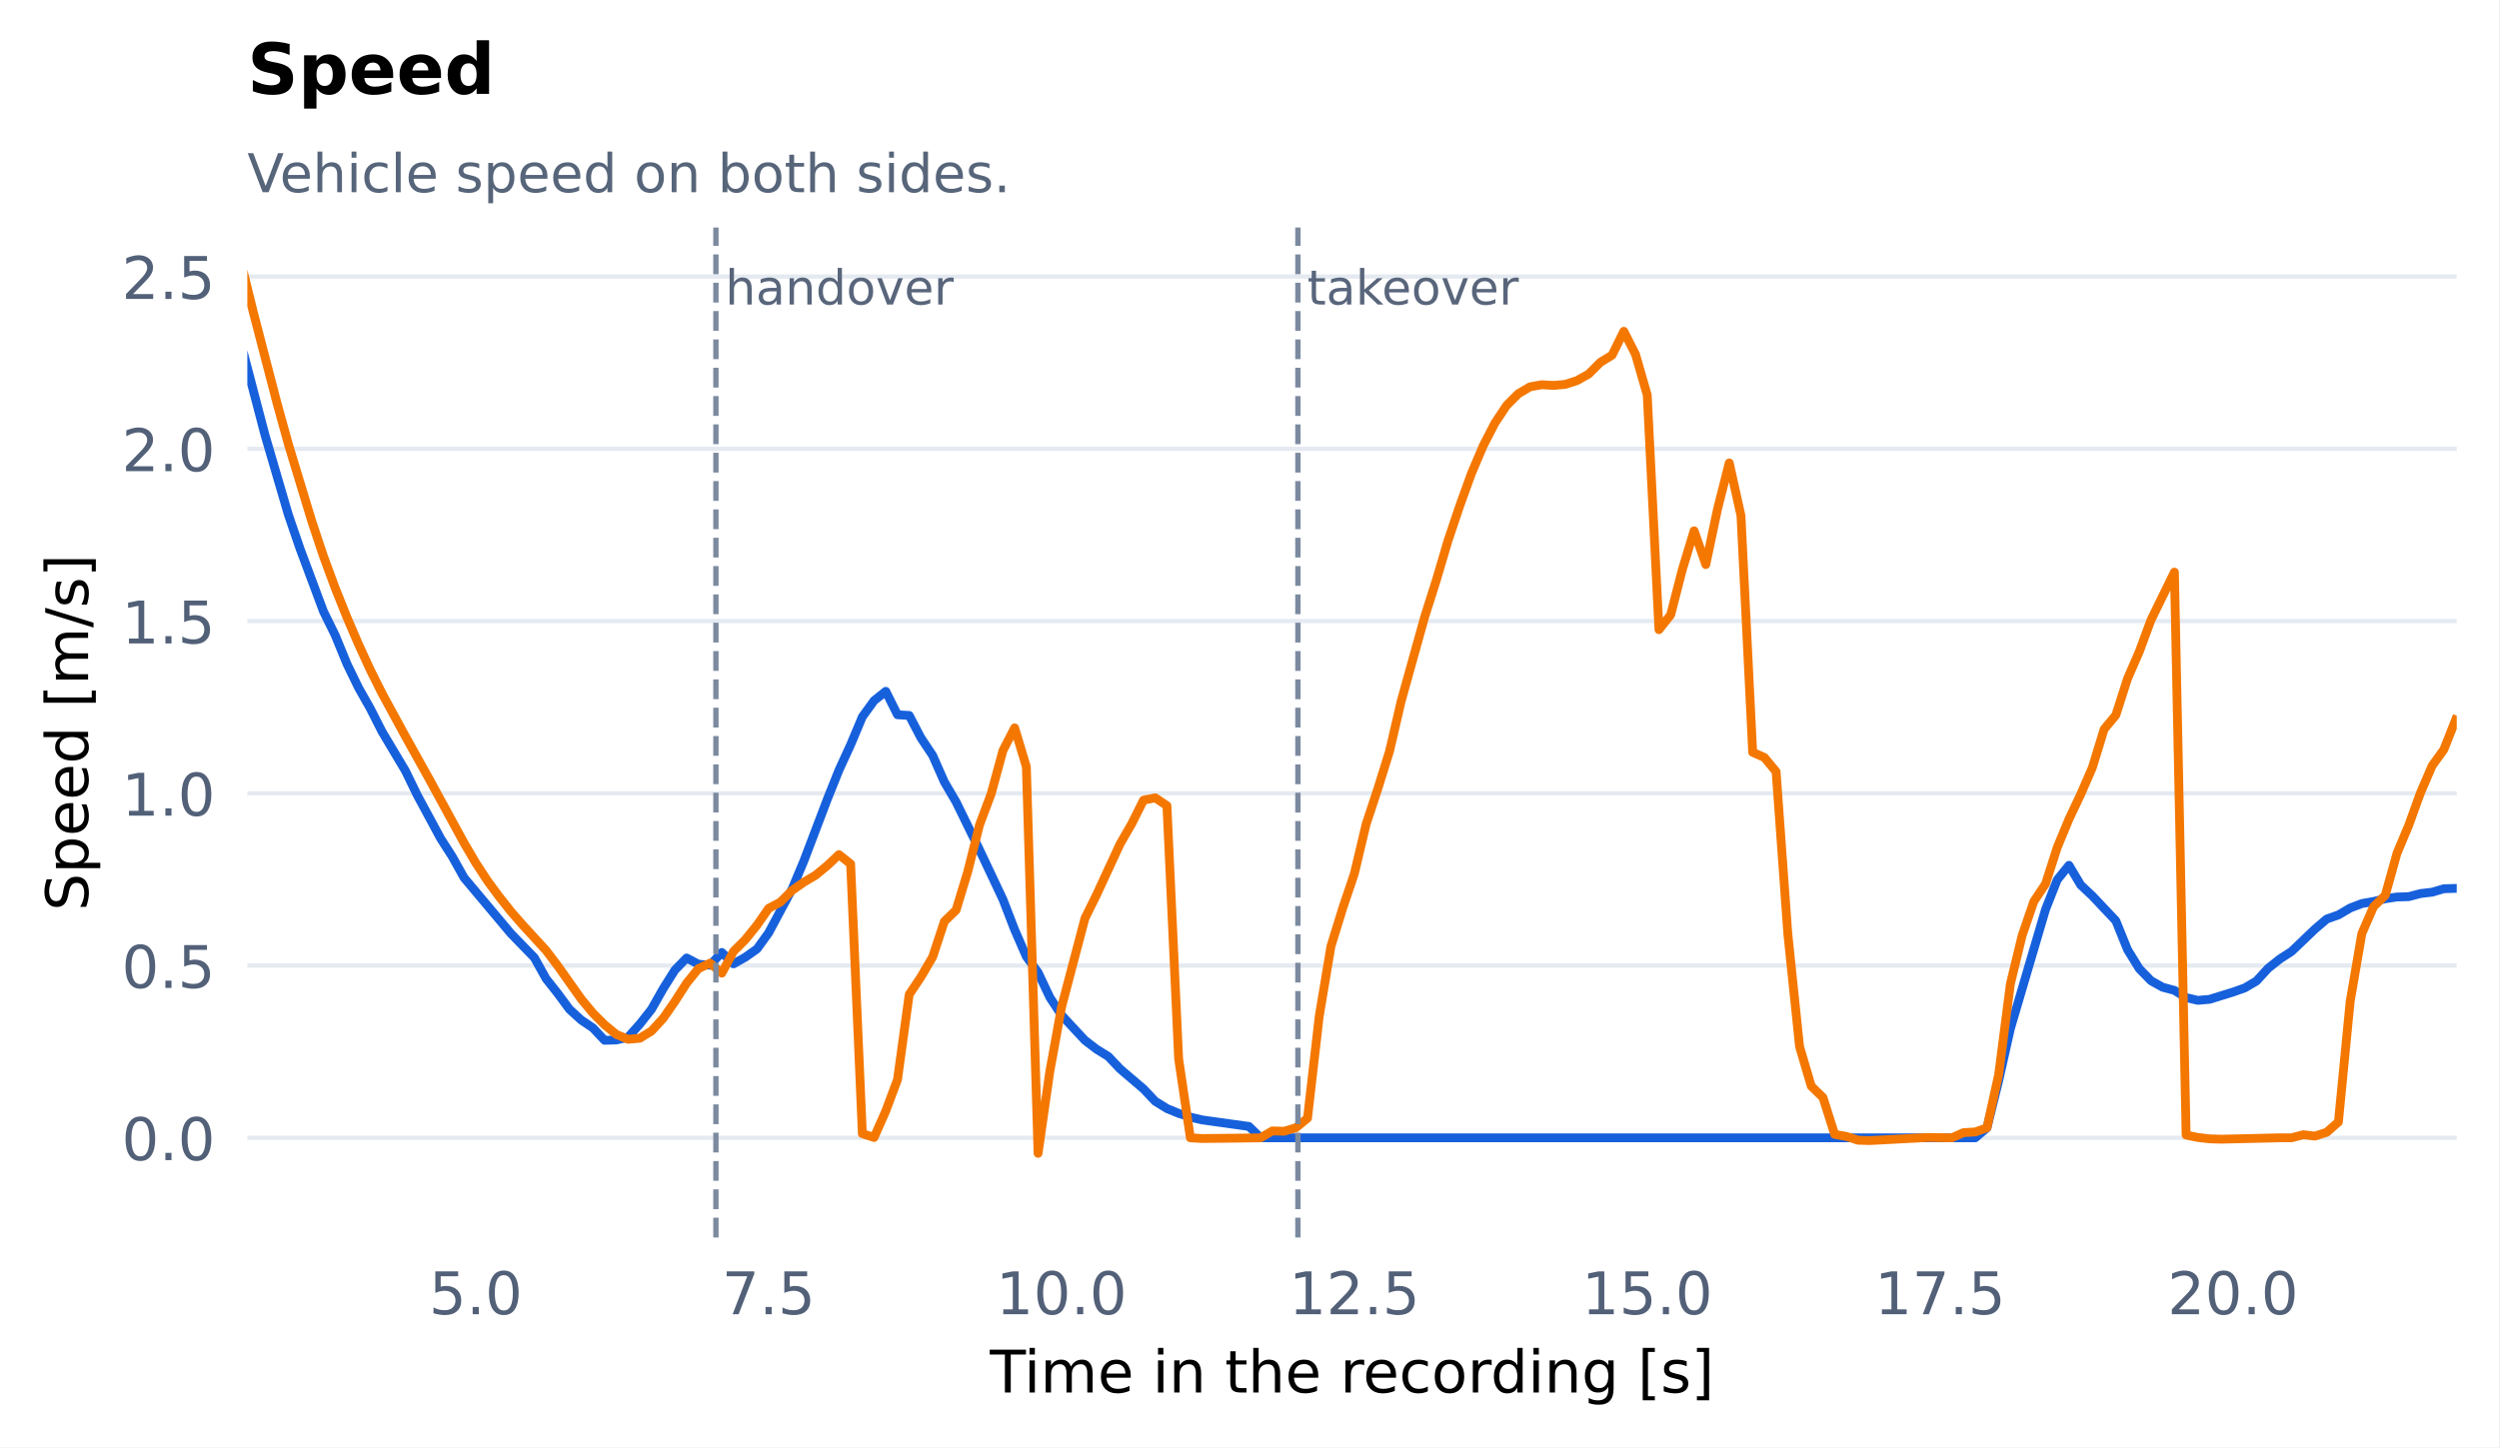
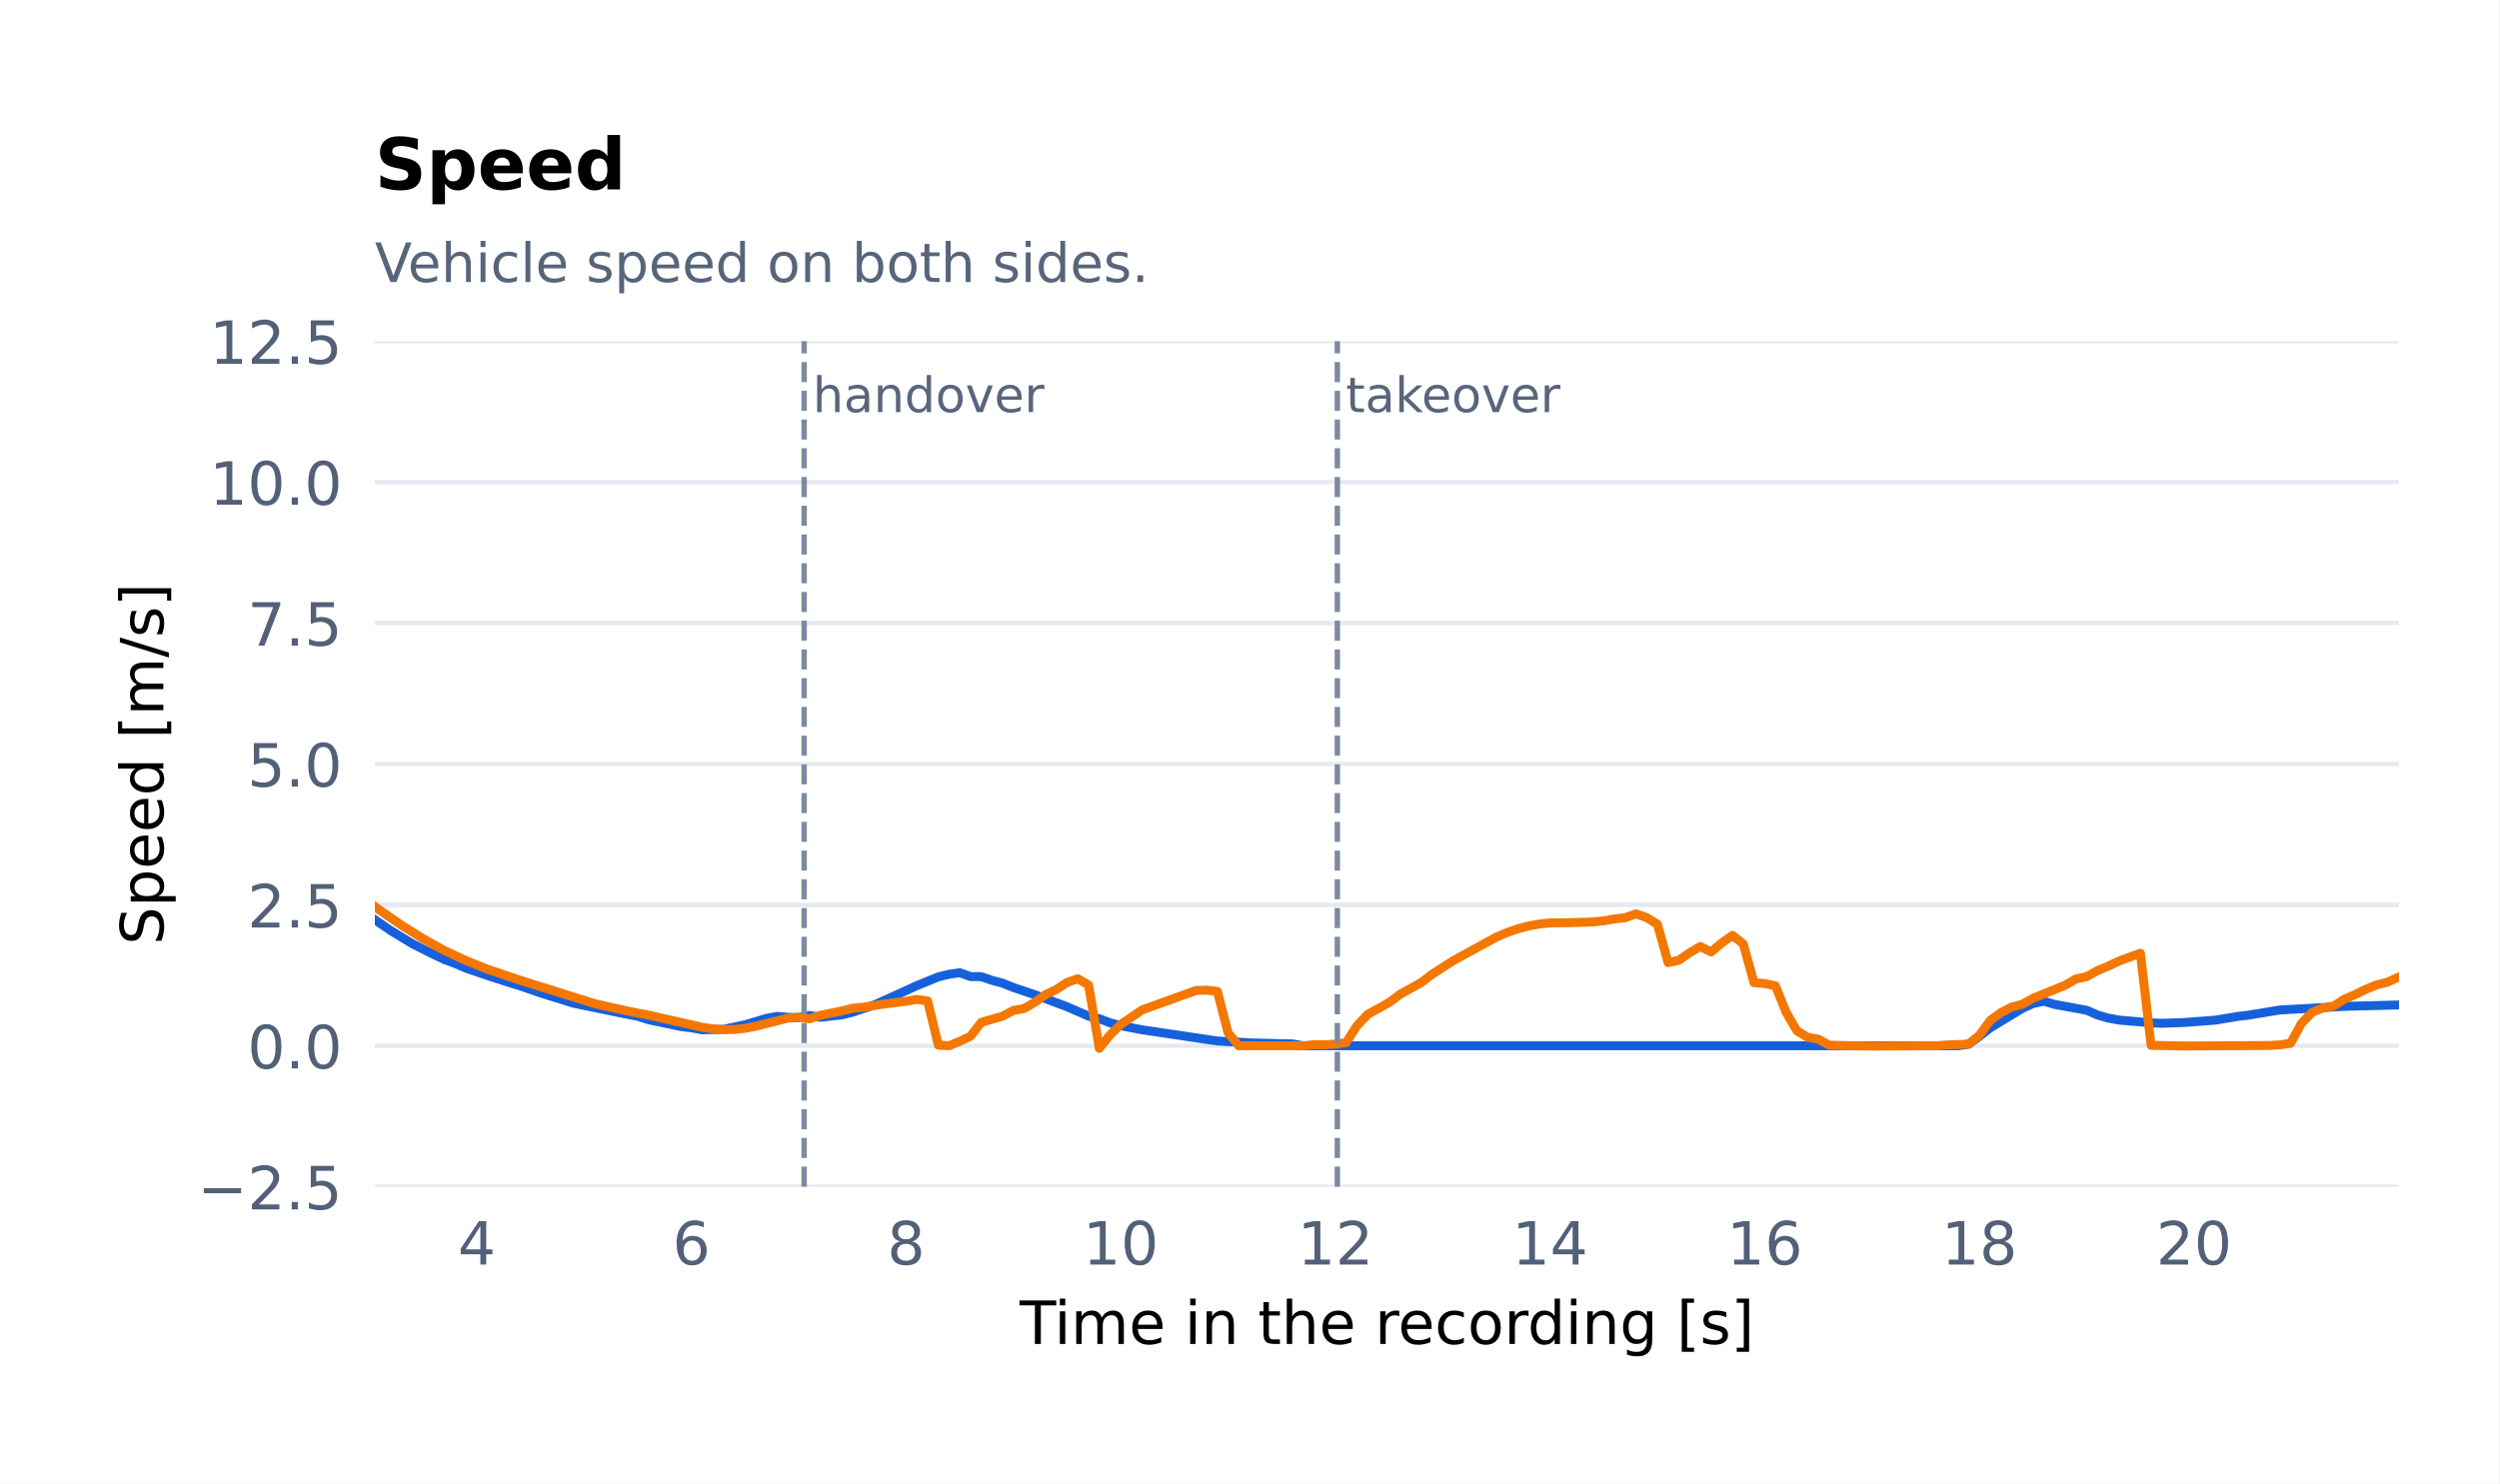
- <svg xmlns="http://www.w3.org/2000/svg" width="467.343pt" height="270.754pt" viewBox="0 0 467.343 270.754" version="1.1">
+ <svg xmlns="http://www.w3.org/2000/svg" width="460.8pt" height="273.6pt" viewBox="0 0 460.8 273.6" version="1.1">
  <defs>
    <style type="text/css">*{stroke-linejoin: round; stroke-linecap: butt}</style>
  </defs>
  <g id="figure_1">
    <g id="patch_1">
-       <path d="M 0 270.754  L 467.343 270.754  L 467.343 -0  L 0 -0  z " style="fill: #ffffff" />
+       <path d="M 0 273.6 L 460.8 273.6 L 460.8 0 L 0 0 z " style="fill: #ffffff" />
    </g>
    <g id="axes_1">
      <g id="patch_2">
-         <path d="M 46.252 231.491  L 459.441 231.491  L 459.441 42.563  L 46.252 42.563  z " style="fill: #ffffff" />
+         <path d="M 69.12 218.88 L 442.368 218.88 L 442.368 62.928 L 69.12 62.928 z " style="fill: #ffffff" />
      </g>
      <g id="matplotlib.axis_1">
        <g id="xtick_1">
          <g id="line2d_1" />
          <g id="text_1">
-             <text style="font-size: 11px; font-family: 'DejaVu Sans'; text-anchor: middle; fill: #526078" x="88.973" y="245.849" transform="rotate(-0 88.97298 245.8491)">5.0</text>
+             <text style="font-size: 11px; font-family: 'DejaVu Sans'; text-anchor: middle; fill: #526078" x="87.921" y="233.238" transform="rotate(-0 87.92093 233.2383)">4</text>
          </g>
        </g>
        <g id="xtick_2">
          <g id="line2d_2" />
          <g id="text_2">
-             <text style="font-size: 11px; font-family: 'DejaVu Sans'; text-anchor: middle; fill: #526078" x="143.744" y="245.849" transform="rotate(-0 143.7436 245.8491)">7.5</text>
+             <text style="font-size: 11px; font-family: 'DejaVu Sans'; text-anchor: middle; fill: #526078" x="127.502" y="233.238" transform="rotate(-0 127.5018 233.2383)">6</text>
          </g>
        </g>
        <g id="xtick_3">
          <g id="line2d_3" />
          <g id="text_3">
-             <text style="font-size: 11px; font-family: 'DejaVu Sans'; text-anchor: middle; fill: #526078" x="198.514" y="245.849" transform="rotate(-0 198.5141 245.8491)">10.0</text>
+             <text style="font-size: 11px; font-family: 'DejaVu Sans'; text-anchor: middle; fill: #526078" x="167.083" y="233.238" transform="rotate(-0 167.0828 233.2383)">8</text>
          </g>
        </g>
        <g id="xtick_4">
          <g id="line2d_4" />
          <g id="text_4">
-             <text style="font-size: 11px; font-family: 'DejaVu Sans'; text-anchor: middle; fill: #526078" x="253.285" y="245.849" transform="rotate(-0 253.2847 245.8491)">12.5</text>
+             <text style="font-size: 11px; font-family: 'DejaVu Sans'; text-anchor: middle; fill: #526078" x="206.664" y="233.238" transform="rotate(-0 206.6637 233.2383)">10</text>
          </g>
        </g>
        <g id="xtick_5">
          <g id="line2d_5" />
          <g id="text_5">
-             <text style="font-size: 11px; font-family: 'DejaVu Sans'; text-anchor: middle; fill: #526078" x="308.055" y="245.849" transform="rotate(-0 308.0553 245.8491)">15.0</text>
+             <text style="font-size: 11px; font-family: 'DejaVu Sans'; text-anchor: middle; fill: #526078" x="246.245" y="233.238" transform="rotate(-0 246.2446 233.2383)">12</text>
          </g>
        </g>
        <g id="xtick_6">
          <g id="line2d_6" />
          <g id="text_6">
-             <text style="font-size: 11px; font-family: 'DejaVu Sans'; text-anchor: middle; fill: #526078" x="362.826" y="245.849" transform="rotate(-0 362.8258 245.8491)">17.5</text>
+             <text style="font-size: 11px; font-family: 'DejaVu Sans'; text-anchor: middle; fill: #526078" x="285.825" y="233.238" transform="rotate(-0 285.8255 233.2383)">14</text>
          </g>
        </g>
        <g id="xtick_7">
          <g id="line2d_7" />
          <g id="text_7">
-             <text style="font-size: 11px; font-family: 'DejaVu Sans'; text-anchor: middle; fill: #526078" x="417.596" y="245.849" transform="rotate(-0 417.5964 245.8491)">20.0</text>
+             <text style="font-size: 11px; font-family: 'DejaVu Sans'; text-anchor: middle; fill: #526078" x="325.406" y="233.238" transform="rotate(-0 325.4064 233.2383)">16</text>
          </g>
        </g>
-         <g id="text_8">
-           <text style="font-size: 11px; font-family: 'DejaVu Sans'; text-anchor: middle" x="252.847" y="260.495" transform="rotate(-0 252.8465 260.4951)">Time in the recording [s]</text>
+         <g id="xtick_8">
+           <g id="line2d_8" />
+           <g id="text_8">
+             <text style="font-size: 11px; font-family: 'DejaVu Sans'; text-anchor: middle; fill: #526078" x="364.987" y="233.238" transform="rotate(-0 364.9873 233.2383)">18</text>
+           </g>
+         </g>
+         <g id="xtick_9">
+           <g id="line2d_9" />
+           <g id="text_9">
+             <text style="font-size: 11px; font-family: 'DejaVu Sans'; text-anchor: middle; fill: #526078" x="404.568" y="233.238" transform="rotate(-0 404.5682 233.2383)">20</text>
+           </g>
+         </g>
+         <g id="text_10">
+           <text style="font-size: 11px; font-family: 'DejaVu Sans'; text-anchor: middle" x="255.744" y="247.884" transform="rotate(-0 255.744 247.8842)">Time in the recording [s]</text>
        </g>
      </g>
      <g id="matplotlib.axis_2">
        <g id="ytick_1">
-           <g id="line2d_8">
-             <path d="M 46.252 212.847  L 459.441 212.847  " clip-path="url(#p7394a02644)" style="fill: none; stroke: #e5eaf1; stroke-width: 0.8; stroke-linecap: square" />
+           <g id="line2d_10">
+             <path d="M 69.12 218.88 L 442.368 218.88 " clip-path="url(#pa6a2bd2a6f)" style="fill: none; stroke: #e5eaf1; stroke-width: 0.8; stroke-linecap: square" />
          </g>
-           <g id="line2d_9" />
-           <g id="text_9">
-             <text style="font-size: 11px; font-family: 'DejaVu Sans'; text-anchor: end; fill: #526078" x="40.252" y="217.026" transform="rotate(-0 40.25194 217.0259)">0.0</text>
+           <g id="line2d_11" />
+           <g id="text_11">
+             <text style="font-size: 11px; font-family: 'DejaVu Sans'; text-anchor: end; fill: #526078" x="63.12" y="223.059" transform="rotate(-0 63.12 223.0591)">−2.5</text>
          </g>
        </g>
        <g id="ytick_2">
-           <g id="line2d_10">
-             <path d="M 46.252 180.624  L 459.441 180.624  " clip-path="url(#p7394a02644)" style="fill: none; stroke: #e5eaf1; stroke-width: 0.8; stroke-linecap: square" />
+           <g id="line2d_12">
+             <path d="M 69.12 192.888 L 442.368 192.888 " clip-path="url(#pa6a2bd2a6f)" style="fill: none; stroke: #e5eaf1; stroke-width: 0.8; stroke-linecap: square" />
          </g>
-           <g id="line2d_11" />
-           <g id="text_10">
-             <text style="font-size: 11px; font-family: 'DejaVu Sans'; text-anchor: end; fill: #526078" x="40.252" y="184.803" transform="rotate(-0 40.25194 184.8033)">0.5</text>
+           <g id="line2d_13" />
+           <g id="text_12">
+             <text style="font-size: 11px; font-family: 'DejaVu Sans'; text-anchor: end; fill: #526078" x="63.12" y="197.067" transform="rotate(-0 63.12 197.0671)">0.0</text>
          </g>
        </g>
        <g id="ytick_3">
-           <g id="line2d_12">
-             <path d="M 46.252 148.401  L 459.441 148.401  " clip-path="url(#p7394a02644)" style="fill: none; stroke: #e5eaf1; stroke-width: 0.8; stroke-linecap: square" />
+           <g id="line2d_14">
+             <path d="M 69.12 166.896 L 442.368 166.896 " clip-path="url(#pa6a2bd2a6f)" style="fill: none; stroke: #e5eaf1; stroke-width: 0.8; stroke-linecap: square" />
          </g>
-           <g id="line2d_13" />
-           <g id="text_11">
-             <text style="font-size: 11px; font-family: 'DejaVu Sans'; text-anchor: end; fill: #526078" x="40.252" y="152.581" transform="rotate(-0 40.25194 152.5806)">1.0</text>
+           <g id="line2d_15" />
+           <g id="text_13">
+             <text style="font-size: 11px; font-family: 'DejaVu Sans'; text-anchor: end; fill: #526078" x="63.12" y="171.075" transform="rotate(-0 63.12 171.0751)">2.5</text>
          </g>
        </g>
        <g id="ytick_4">
-           <g id="line2d_14">
-             <path d="M 46.252 116.179  L 459.441 116.179  " clip-path="url(#p7394a02644)" style="fill: none; stroke: #e5eaf1; stroke-width: 0.8; stroke-linecap: square" />
+           <g id="line2d_16">
+             <path d="M 69.12 140.904 L 442.368 140.904 " clip-path="url(#pa6a2bd2a6f)" style="fill: none; stroke: #e5eaf1; stroke-width: 0.8; stroke-linecap: square" />
          </g>
-           <g id="line2d_15" />
-           <g id="text_12">
-             <text style="font-size: 11px; font-family: 'DejaVu Sans'; text-anchor: end; fill: #526078" x="40.252" y="120.358" transform="rotate(-0 40.25194 120.3579)">1.5</text>
+           <g id="line2d_17" />
+           <g id="text_14">
+             <text style="font-size: 11px; font-family: 'DejaVu Sans'; text-anchor: end; fill: #526078" x="63.12" y="145.083" transform="rotate(-0 63.12 145.0831)">5.0</text>
          </g>
        </g>
        <g id="ytick_5">
-           <g id="line2d_16">
-             <path d="M 46.252 83.956  L 459.441 83.956  " clip-path="url(#p7394a02644)" style="fill: none; stroke: #e5eaf1; stroke-width: 0.8; stroke-linecap: square" />
+           <g id="line2d_18">
+             <path d="M 69.12 114.912 L 442.368 114.912 " clip-path="url(#pa6a2bd2a6f)" style="fill: none; stroke: #e5eaf1; stroke-width: 0.8; stroke-linecap: square" />
          </g>
-           <g id="line2d_17" />
-           <g id="text_13">
-             <text style="font-size: 11px; font-family: 'DejaVu Sans'; text-anchor: end; fill: #526078" x="40.252" y="88.135" transform="rotate(-0 40.25194 88.13523)">2.0</text>
+           <g id="line2d_19" />
+           <g id="text_15">
+             <text style="font-size: 11px; font-family: 'DejaVu Sans'; text-anchor: end; fill: #526078" x="63.12" y="119.091" transform="rotate(-0 63.12 119.0911)">7.5</text>
          </g>
        </g>
        <g id="ytick_6">
-           <g id="line2d_18">
-             <path d="M 46.252 51.733  L 459.441 51.733  " clip-path="url(#p7394a02644)" style="fill: none; stroke: #e5eaf1; stroke-width: 0.8; stroke-linecap: square" />
+           <g id="line2d_20">
+             <path d="M 69.12 88.92 L 442.368 88.92 " clip-path="url(#pa6a2bd2a6f)" style="fill: none; stroke: #e5eaf1; stroke-width: 0.8; stroke-linecap: square" />
          </g>
-           <g id="line2d_19" />
-           <g id="text_14">
-             <text style="font-size: 11px; font-family: 'DejaVu Sans'; text-anchor: end; fill: #526078" x="40.252" y="55.913" transform="rotate(-0 40.25194 55.91255)">2.5</text>
+           <g id="line2d_21" />
+           <g id="text_16">
+             <text style="font-size: 11px; font-family: 'DejaVu Sans'; text-anchor: end; fill: #526078" x="63.12" y="93.099" transform="rotate(-0 63.12 93.09914)">10.0</text>
          </g>
        </g>
-         <g id="text_15">
-           <text style="font-size: 11px; font-family: 'DejaVu Sans'; text-anchor: middle" x="16.471" y="137.027" transform="rotate(-90 16.47084 137.0268)">Speed [m/s]</text>
+         <g id="ytick_7">
+           <g id="line2d_22">
+             <path d="M 69.12 62.928 L 442.368 62.928 " clip-path="url(#pa6a2bd2a6f)" style="fill: none; stroke: #e5eaf1; stroke-width: 0.8; stroke-linecap: square" />
+           </g>
+           <g id="line2d_23" />
+           <g id="text_17">
+             <text style="font-size: 11px; font-family: 'DejaVu Sans'; text-anchor: end; fill: #526078" x="63.12" y="67.107" transform="rotate(-0 63.12 67.10714)">12.5</text>
+           </g>
+         </g>
+         <g id="text_18">
+           <text style="font-size: 11px; font-family: 'DejaVu Sans'; text-anchor: middle" x="30.121" y="140.904" transform="rotate(-90 30.12125 140.904)">Speed [m/s]</text>
        </g>
      </g>
-       <g id="line2d_20">
-         <path d="M 29.746 -1  L 34.202 18.931  L 36.393 28.726  L 42.966 56.245  L 49.538 81.314  L 53.92 96.265  L 56.111 102.645  L 60.492 114.374  L 62.683 118.821  L 64.874 124.17  L 67.065 128.681  L 69.256 132.548  L 71.446 136.866  L 75.828 144.212  L 78.019 148.724  L 82.401 156.844  L 84.591 160.259  L 86.782 164.191  L 95.545 174.631  L 99.927 179.142  L 102.118 183.073  L 104.309 185.844  L 106.5 188.809  L 108.69 190.806  L 110.881 192.289  L 113.072 194.609  L 115.263 194.544  L 117.454 194.029  L 119.645 191.58  L 121.835 188.809  L 124.026 184.942  L 126.217 181.462  L 128.408 179.206  L 130.599 180.366  L 132.789 180.56  L 134.98 178.175  L 137.171 180.302  L 139.362 179.077  L 141.553 177.531  L 143.744 174.502  L 148.125 166.317  L 150.316 161.097  L 154.698 149.561  L 156.888 144.084  L 159.079 139.315  L 161.27 134.095  L 163.461 131.066  L 165.652 129.326  L 167.843 133.708  L 170.033 133.837  L 172.224 138.026  L 174.415 141.312  L 176.606 146.275  L 178.797 150.013  L 183.178 158.97  L 187.56 168.251  L 189.751 173.922  L 191.942 178.949  L 194.132 181.913  L 196.323 186.553  L 198.514 189.904  L 202.896 194.609  L 205.087 196.284  L 207.277 197.638  L 209.468 199.958  L 213.85 203.696  L 216.041 206.016  L 218.232 207.369  L 220.422 208.271  L 222.613 208.98  L 224.804 209.496  L 233.567 210.72  L 235.758 212.847  L 369.398 212.847  L 371.589 210.978  L 373.78 202.149  L 375.971 192.418  L 382.543 170.12  L 384.734 164.577  L 386.925 161.871  L 389.116 165.544  L 391.307 167.606  L 395.688 172.246  L 397.879 177.66  L 400.07 181.204  L 402.261 183.46  L 404.451 184.684  L 406.642 185.264  L 408.833 186.618  L 411.024 187.133  L 413.215 186.94  L 417.596 185.586  L 419.787 184.813  L 421.978 183.524  L 424.169 181.14  L 426.36 179.4  L 428.551 177.982  L 432.932 173.793  L 435.123 171.924  L 437.314 171.151  L 439.505 169.862  L 441.695 169.024  L 443.886 168.637  L 446.077 168.122  L 448.268 167.799  L 450.459 167.735  L 452.65 167.155  L 454.84 166.897  L 457.031 166.253  L 459.222 166.188  L 459.222 166.188  " clip-path="url(#p7394a02644)" style="fill: none; stroke: #1760dc; stroke-width: 1.65; stroke-linecap: square" />
+       <g id="line2d_24">
+         <path d="M 10.738 130.881 L 14.696 132.95 L 16.675 133.886 L 24.591 138.554 L 28.55 141.247 L 30.529 142.505 L 32.508 143.898 L 34.487 145.063 L 36.466 146.57 L 42.403 150.116 L 46.361 152.715 L 48.34 154.222 L 52.298 156.832 L 60.214 163.184 L 66.151 167.624 L 72.089 171.668 L 76.047 174.08 L 80.005 176.066 L 81.984 177.002 L 83.963 177.719 L 85.942 178.582 L 89.9 179.934 L 93.858 181.212 L 95.837 181.815 L 99.795 183.188 L 103.753 184.404 L 105.732 185.038 L 115.628 187.076 L 117.607 187.45 L 119.586 188.085 L 125.523 189.332 L 127.502 189.571 L 129.481 189.946 L 133.439 189.852 L 137.397 189.01 L 141.355 187.825 L 143.334 187.461 L 145.313 187.648 L 147.292 187.679 L 149.271 187.295 L 151.25 187.638 L 155.208 187.191 L 157.188 186.702 L 161.146 185.382 L 165.104 183.604 L 169.062 181.795 L 173.02 180.183 L 174.999 179.694 L 176.978 179.414 L 178.957 180.121 L 180.936 180.142 L 182.915 180.817 L 184.894 181.348 L 186.873 182.148 L 190.831 183.468 L 196.768 185.693 L 200.727 187.419 L 202.706 187.898 L 204.685 188.646 L 206.664 189.187 L 210.622 189.946 L 218.538 191.121 L 224.475 192.004 L 230.412 192.347 L 238.328 192.545 L 240.307 192.888 L 361.029 192.888 L 363.008 192.586 L 364.987 191.162 L 366.966 189.592 L 372.903 185.995 L 374.883 185.101 L 376.862 184.664 L 378.841 185.257 L 384.778 186.338 L 386.757 187.211 L 388.736 187.783 L 390.715 188.147 L 396.652 188.657 L 398.631 188.74 L 402.589 188.605 L 408.526 188.157 L 412.484 187.492 L 414.463 187.263 L 420.401 186.286 L 432.275 185.621 L 436.233 185.517 L 442.17 185.361 L 442.17 185.361 " clip-path="url(#pa6a2bd2a6f)" style="fill: none; stroke: #1760dc; stroke-width: 1.65; stroke-linecap: square" />
      </g>
-       <g id="line2d_21">
-         <path d="M 33.443 -1  L 38.584 21.315  L 42.966 40.52  L 47.347 58.307  L 51.729 75.127  L 53.92 83.054  L 58.301 97.49  L 60.492 104.063  L 62.683 109.992  L 64.874 115.47  L 67.065 120.561  L 69.256 125.33  L 71.446 129.712  L 75.828 137.768  L 80.21 145.63  L 86.782 157.682  L 88.973 161.419  L 91.164 164.771  L 93.355 167.735  L 95.545 170.506  L 97.736 173.02  L 102.118 177.789  L 104.309 180.689  L 108.69 186.875  L 110.881 189.518  L 113.072 191.709  L 115.263 193.513  L 117.454 194.415  L 119.645 194.222  L 121.835 192.869  L 124.026 190.484  L 126.217 187.326  L 128.408 183.911  L 130.599 181.204  L 132.789 180.173  L 134.98 182.042  L 137.171 177.982  L 139.362 175.791  L 141.553 173.084  L 143.744 169.926  L 145.934 168.766  L 148.125 166.575  L 150.316 165.028  L 152.507 163.739  L 154.698 161.935  L 156.888 159.873  L 159.079 161.613  L 161.27 212.073  L 163.461 212.782  L 165.652 207.82  L 167.843 201.956  L 170.033 186.038  L 172.224 182.751  L 174.415 179.013  L 176.606 172.375  L 178.797 170.248  L 180.988 163.031  L 183.178 154.33  L 185.369 148.466  L 187.56 140.41  L 189.751 136.157  L 191.942 143.439  L 194.132 215.747  L 196.323 200.473  L 198.514 188.422  L 202.896 171.795  L 205.087 167.348  L 209.468 157.875  L 211.659 154.073  L 213.85 149.69  L 216.041 149.239  L 218.232 150.721  L 220.422 198.089  L 222.613 212.847  L 224.804 212.976  L 231.376 212.911  L 235.758 212.847  L 237.949 211.558  L 240.14 211.622  L 242.331 210.978  L 244.521 209.173  L 246.712 190.098  L 248.903 177.015  L 251.094 169.926  L 253.285 163.417  L 255.476 154.202  L 257.666 147.564  L 259.857 140.539  L 262.048 131.13  L 266.43 115.405  L 268.62 108.51  L 270.811 101.099  L 273.002 94.59  L 275.193 88.532  L 277.384 83.376  L 279.575 79.123  L 281.765 75.836  L 283.956 73.645  L 286.147 72.356  L 288.338 71.969  L 290.529 72.098  L 292.72 71.905  L 294.91 71.196  L 297.101 69.971  L 299.292 67.78  L 301.483 66.427  L 303.674 61.98  L 305.864 66.298  L 308.055 73.903  L 310.246 117.79  L 312.437 115.019  L 314.628 106.512  L 316.819 99.294  L 319.009 105.61  L 321.2 95.234  L 323.391 86.598  L 325.582 96.458  L 327.773 140.732  L 329.963 141.699  L 332.154 144.341  L 334.345 174.695  L 336.536 195.769  L 338.727 203.18  L 340.918 205.307  L 343.108 212.202  L 345.299 212.589  L 347.49 213.298  L 349.681 213.362  L 360.635 212.782  L 365.017 212.847  L 367.207 211.88  L 369.398 211.751  L 371.589 210.978  L 373.78 200.989  L 375.971 184.04  L 378.162 175.017  L 380.352 168.637  L 382.543 165.351  L 384.734 158.519  L 386.925 153.235  L 389.116 148.595  L 391.307 143.568  L 393.497 136.415  L 395.688 133.772  L 397.879 126.941  L 400.07 121.914  L 402.261 115.985  L 406.642 107.028  L 408.833 212.331  L 411.024 212.782  L 413.215 213.04  L 415.406 213.105  L 426.36 212.847  L 428.551 212.847  L 430.741 212.267  L 432.932 212.525  L 435.123 211.816  L 437.314 209.882  L 439.505 187.391  L 441.695 174.631  L 443.886 169.604  L 446.077 167.477  L 448.268 159.615  L 450.459 154.395  L 452.65 148.337  L 454.84 143.246  L 457.031 140.217  L 459.222 134.675  L 459.222 134.675  " clip-path="url(#p7394a02644)" style="fill: none; stroke: #f47700; stroke-width: 1.65; stroke-linecap: square" />
+       <g id="line2d_25">
+         <path d="M 10.738 141.892 L 12.717 133.013 L 14.696 133.418 L 16.675 134.26 L 18.654 134.853 L 24.591 137.629 L 26.571 138.658 L 28.55 139.823 L 30.529 140.8 L 32.508 140.031 L 34.487 141.944 L 36.466 143.649 L 40.424 146.622 L 46.361 150.635 L 54.277 155.959 L 58.235 158.911 L 70.11 167.956 L 74.068 170.67 L 78.026 173.144 L 81.984 175.338 L 85.942 177.178 L 89.9 178.769 L 95.837 180.776 L 109.69 185.132 L 115.628 186.463 L 119.586 187.232 L 129.481 189.478 L 131.46 189.769 L 133.439 189.915 L 135.418 189.883 L 137.397 189.665 L 139.376 189.28 L 145.313 187.783 L 147.292 187.617 L 149.271 187.918 L 151.25 187.263 L 155.208 186.473 L 157.188 185.964 L 159.167 185.777 L 163.125 185.174 L 167.083 184.675 L 169.062 184.342 L 171.041 184.623 L 173.02 192.763 L 174.999 192.878 L 176.978 192.077 L 178.957 191.131 L 180.936 188.563 L 184.894 187.43 L 186.873 186.359 L 188.852 186.016 L 190.831 184.851 L 192.81 183.448 L 194.789 182.502 L 196.768 181.202 L 198.747 180.516 L 200.727 181.691 L 202.706 193.356 L 204.685 190.892 L 206.664 188.948 L 210.622 186.265 L 220.517 182.699 L 222.496 182.626 L 224.475 182.865 L 226.454 190.507 L 228.433 192.888 L 238.328 192.888 L 240.307 192.888 L 242.286 192.68 L 244.266 192.69 L 246.245 192.586 L 248.224 192.295 L 250.203 189.218 L 252.182 187.107 L 256.14 184.914 L 258.119 183.427 L 262.077 181.223 L 264.056 179.705 L 268.014 177.168 L 275.93 172.833 L 277.909 172.001 L 279.888 171.315 L 281.867 170.784 L 283.846 170.431 L 285.825 170.223 L 289.784 170.181 L 293.742 170.036 L 295.721 169.838 L 297.7 169.485 L 299.679 169.266 L 301.658 168.549 L 303.637 169.246 L 305.616 170.472 L 307.595 177.553 L 309.574 177.106 L 311.553 175.733 L 313.532 174.569 L 315.511 175.588 L 317.49 173.914 L 319.469 172.521 L 321.448 174.111 L 323.427 181.254 L 325.406 181.41 L 327.385 181.836 L 329.364 186.733 L 331.344 190.133 L 333.323 191.328 L 335.302 191.672 L 337.281 192.784 L 345.197 192.95 L 355.092 192.888 L 357.071 192.888 L 359.05 192.732 L 363.008 192.586 L 364.987 190.975 L 366.966 188.241 L 368.945 186.785 L 370.924 185.756 L 372.903 185.226 L 374.883 184.123 L 378.841 182.522 L 380.82 181.711 L 382.799 180.557 L 384.778 180.131 L 386.757 179.029 L 388.736 178.218 L 390.715 177.262 L 394.673 175.816 L 396.652 192.805 L 402.589 192.93 L 418.422 192.836 L 420.401 192.722 L 422.38 192.41 L 424.359 188.781 L 426.338 186.723 L 428.317 185.912 L 430.296 185.569 L 432.275 184.3 L 434.254 183.458 L 436.233 182.481 L 438.212 181.659 L 440.191 181.171 L 442.17 180.277 L 442.17 180.277 " clip-path="url(#pa6a2bd2a6f)" style="fill: none; stroke: #f47700; stroke-width: 1.65; stroke-linecap: square" />
      </g>
-       <g id="line2d_22">
-         <path d="M 133.885 231.491  L 133.885 42.563  " clip-path="url(#p7394a02644)" style="fill: none; stroke-dasharray: 3.7,1.6; stroke-dashoffset: 0; stroke: #7c8aa0" />
+       <g id="line2d_26">
+         <path d="M 148.282 218.88 L 148.282 62.928 " clip-path="url(#pa6a2bd2a6f)" style="fill: none; stroke-dasharray: 3.7,1.6; stroke-dashoffset: 0; stroke: #7c8aa0" />
      </g>
-       <g id="line2d_23">
-         <path d="M 242.723 231.491  L 242.723 42.563  " clip-path="url(#p7394a02644)" style="fill: none; stroke-dasharray: 3.7,1.6; stroke-dashoffset: 0; stroke: #7c8aa0" />
-       </g>
-       <g id="text_16">
-         <text style="font-size: 10px; font-family: 'DejaVu Sans'; text-anchor: start; fill: #57657a" x="46.252" y="35.95" transform="rotate(-0 46.25194 35.95036)">Vehicle speed on both sides.</text>
-       </g>
-       <g id="text_17">
-         <text style="font-size: 9px; font-family: 'DejaVu Sans'; text-anchor: start; fill: #58657b" x="135.638" y="56.959" transform="rotate(-0 135.6375 56.95855)">handover</text>
-       </g>
-       <g id="text_18">
-         <text style="font-size: 9px; font-family: 'DejaVu Sans'; text-anchor: start; fill: #58657b" x="244.475" y="56.959" transform="rotate(-0 244.4753 56.95855)">takeover</text>
+       <g id="line2d_27">
+         <path d="M 246.599 218.88 L 246.599 62.928 " clip-path="url(#pa6a2bd2a6f)" style="fill: none; stroke-dasharray: 3.7,1.6; stroke-dashoffset: 0; stroke: #7c8aa0" />
      </g>
      <g id="text_19">
-         <text style="font-weight: 700; font-size: 13.2px; font-family: 'DejaVu Sans'; text-anchor: start" x="46.252" y="17.563" transform="rotate(-0 46.25194 17.56284)">Speed</text>
+         <text style="font-size: 10px; font-family: 'DejaVu Sans'; text-anchor: start; fill: #57657a" x="69.12" y="52.011" transform="rotate(-0 69.12 52.01136)">Vehicle speed on both sides.</text>
      </g>
-     </g>
-     <g id="axes_2">
-       <g id="patch_3">
-         <path d="M 550.343 231.491  L 963.532 231.491  L 963.532 42.563  L 550.343 42.563  z " style="fill: #ffffff" />
+       <g id="text_20">
+         <text style="font-size: 9px; font-family: 'DejaVu Sans'; text-anchor: start; fill: #58657b" x="149.865" y="76.005" transform="rotate(-0 149.8651 76.00467)">handover</text>
      </g>
-       <g id="matplotlib.axis_3">
-         <g id="xtick_8">
-           <g id="line2d_24" />
-           <g id="text_20">
-             <text style="font-size: 11px; font-family: 'DejaVu Sans'; text-anchor: middle; fill: #526078" x="593.064" y="245.849" transform="rotate(-0 593.0638 245.8491)">5.0</text>
-           </g>
-         </g>
-         <g id="xtick_9">
-           <g id="line2d_25" />
-           <g id="text_21">
-             <text style="font-size: 11px; font-family: 'DejaVu Sans'; text-anchor: middle; fill: #526078" x="647.834" y="245.849" transform="rotate(-0 647.8344 245.8491)">7.5</text>
-           </g>
-         </g>
-         <g id="xtick_10">
-           <g id="line2d_26" />
-           <g id="text_22">
-             <text style="font-size: 11px; font-family: 'DejaVu Sans'; text-anchor: middle; fill: #526078" x="702.605" y="245.849" transform="rotate(-0 702.6049 245.8491)">10.0</text>
-           </g>
-         </g>
-         <g id="xtick_11">
-           <g id="line2d_27" />
-           <g id="text_23">
-             <text style="font-size: 11px; font-family: 'DejaVu Sans'; text-anchor: middle; fill: #526078" x="757.376" y="245.849" transform="rotate(-0 757.3755 245.8491)">12.5</text>
-           </g>
-         </g>
-         <g id="xtick_12">
-           <g id="line2d_28" />
-           <g id="text_24">
-             <text style="font-size: 11px; font-family: 'DejaVu Sans'; text-anchor: middle; fill: #526078" x="812.146" y="245.849" transform="rotate(-0 812.1461 245.8491)">15.0</text>
-           </g>
-         </g>
-         <g id="xtick_13">
-           <g id="line2d_29" />
-           <g id="text_25">
-             <text style="font-size: 11px; font-family: 'DejaVu Sans'; text-anchor: middle; fill: #526078" x="866.917" y="245.849" transform="rotate(-0 866.9166 245.8491)">17.5</text>
-           </g>
-         </g>
-         <g id="xtick_14">
-           <g id="line2d_30" />
-           <g id="text_26">
-             <text style="font-size: 11px; font-family: 'DejaVu Sans'; text-anchor: middle; fill: #526078" x="921.687" y="245.849" transform="rotate(-0 921.6872 245.8491)">20.0</text>
-           </g>
-         </g>
-         <g id="text_27">
-           <text style="font-size: 11px; font-family: 'DejaVu Sans'; text-anchor: middle" x="756.937" y="260.495" transform="rotate(-0 756.9373 260.4951)">Time in the recording [s]</text>
-         </g>
+       <g id="text_21">
+         <text style="font-size: 9px; font-family: 'DejaVu Sans'; text-anchor: start; fill: #58657b" x="248.182" y="76.005" transform="rotate(-0 248.182 76.00467)">takeover</text>
      </g>
-       <g id="matplotlib.axis_4">
-         <g id="ytick_7">
-           <g id="line2d_31">
-             <path clip-path="url(#p7d478c86c6)" style="fill: none; stroke: #e5eaf1; stroke-width: 0.8; stroke-linecap: square" />
-           </g>
-           <g id="line2d_32" />
-           <g id="text_28">
-             <text style="font-size: 11px; font-family: 'DejaVu Sans'; text-anchor: end; fill: #526078" x="544.343" y="204.491" transform="rotate(-0 544.3427 204.4907)">0</text>
-           </g>
-         </g>
-         <g id="ytick_8">
-           <g id="line2d_33">
-             <path clip-path="url(#p7d478c86c6)" style="fill: none; stroke: #e5eaf1; stroke-width: 0.8; stroke-linecap: square" />
-           </g>
-           <g id="line2d_34" />
-           <g id="text_29">
-             <text style="font-size: 11px; font-family: 'DejaVu Sans'; text-anchor: end; fill: #526078" x="544.343" y="170.19" transform="rotate(-0 544.3427 170.19)">2</text>
-           </g>
-         </g>
-         <g id="ytick_9">
-           <g id="line2d_35">
-             <path clip-path="url(#p7d478c86c6)" style="fill: none; stroke: #e5eaf1; stroke-width: 0.8; stroke-linecap: square" />
-           </g>
-           <g id="line2d_36" />
-           <g id="text_30">
-             <text style="font-size: 11px; font-family: 'DejaVu Sans'; text-anchor: end; fill: #526078" x="544.343" y="135.889" transform="rotate(-0 544.3427 135.8894)">4</text>
-           </g>
-         </g>
-         <g id="ytick_10">
-           <g id="line2d_37">
-             <path clip-path="url(#p7d478c86c6)" style="fill: none; stroke: #e5eaf1; stroke-width: 0.8; stroke-linecap: square" />
-           </g>
-           <g id="line2d_38" />
-           <g id="text_31">
-             <text style="font-size: 11px; font-family: 'DejaVu Sans'; text-anchor: end; fill: #526078" x="544.343" y="101.589" transform="rotate(-0 544.3427 101.5887)">6</text>
-           </g>
-         </g>
-         <g id="ytick_11">
-           <g id="line2d_39">
-             <path clip-path="url(#p7d478c86c6)" style="fill: none; stroke: #e5eaf1; stroke-width: 0.8; stroke-linecap: square" />
-           </g>
-           <g id="line2d_40" />
-           <g id="text_32">
-             <text style="font-size: 11px; font-family: 'DejaVu Sans'; text-anchor: end; fill: #526078" x="544.343" y="67.288" transform="rotate(-0 544.3427 67.28807)">8</text>
-           </g>
-         </g>
-         <g id="text_33">
-           <text style="font-size: 11px; font-family: 'DejaVu Sans'; text-anchor: middle" x="531.056" y="137.027" transform="rotate(-90 531.0563 137.0268)">Simulation − recording [m]</text>
-         </g>
-       </g>
-       <g id="line2d_41">
-         <path d="M 0 0  " clip-path="url(#p7d478c86c6)" style="fill: none; stroke: #f47700; stroke-width: 1.65; stroke-linecap: square" />
-       </g>
-       <g id="line2d_42">
-         <path clip-path="url(#p7d478c86c6)" style="fill: none; stroke-dasharray: 3.7,1.6; stroke-dashoffset: 0; stroke: #7c8aa0" />
-       </g>
-       <g id="line2d_43">
-         <path clip-path="url(#p7d478c86c6)" style="fill: none; stroke-dasharray: 3.7,1.6; stroke-dashoffset: 0; stroke: #7c8aa0" />
-       </g>
-       <g id="text_34">
-         <text style="font-size: 10px; font-family: 'DejaVu Sans'; text-anchor: start; fill: #57657a" x="550.343" y="35.95" transform="rotate(-0 550.3427 35.95036)">Positive: simulated ego ahead.</text>
-       </g>
-       <g id="text_35">
-         <text style="font-size: 9px; font-family: 'DejaVu Sans'; text-anchor: start; fill: #58657b" x="639.728" y="56.959" transform="rotate(-0 639.7283 56.95855)">handover</text>
-       </g>
-       <g id="text_36">
-         <text style="font-size: 9px; font-family: 'DejaVu Sans'; text-anchor: start; fill: #58657b" x="748.566" y="56.959" transform="rotate(-0 748.5661 56.95855)">takeover</text>
-       </g>
-       <g id="text_37">
-         <text style="font-weight: 700; font-size: 13.2px; font-family: 'DejaVu Sans'; text-anchor: start" x="550.343" y="17.563" transform="rotate(-0 550.3427 17.56284)">Position along the recorded path</text>
-       </g>
-     </g>
-     <g id="axes_3">
-       <g id="patch_4">
-         <path d="M 46.252 514.883  L 459.441 514.883  L 459.441 325.955  L 46.252 325.955  z " style="fill: #ffffff" />
-       </g>
-       <g id="matplotlib.axis_5">
-         <g id="xtick_15">
-           <g id="line2d_44" />
-           <g id="text_38">
-             <text style="font-size: 11px; font-family: 'DejaVu Sans'; text-anchor: middle; fill: #526078" x="88.973" y="529.241" transform="rotate(-0 88.97298 529.2411)">5.0</text>
-           </g>
-         </g>
-         <g id="xtick_16">
-           <g id="line2d_45" />
-           <g id="text_39">
-             <text style="font-size: 11px; font-family: 'DejaVu Sans'; text-anchor: middle; fill: #526078" x="143.744" y="529.241" transform="rotate(-0 143.7436 529.2411)">7.5</text>
-           </g>
-         </g>
-         <g id="xtick_17">
-           <g id="line2d_46" />
-           <g id="text_40">
-             <text style="font-size: 11px; font-family: 'DejaVu Sans'; text-anchor: middle; fill: #526078" x="198.514" y="529.241" transform="rotate(-0 198.5141 529.2411)">10.0</text>
-           </g>
-         </g>
-         <g id="xtick_18">
-           <g id="line2d_47" />
-           <g id="text_41">
-             <text style="font-size: 11px; font-family: 'DejaVu Sans'; text-anchor: middle; fill: #526078" x="253.285" y="529.241" transform="rotate(-0 253.2847 529.2411)">12.5</text>
-           </g>
-         </g>
-         <g id="xtick_19">
-           <g id="line2d_48" />
-           <g id="text_42">
-             <text style="font-size: 11px; font-family: 'DejaVu Sans'; text-anchor: middle; fill: #526078" x="308.055" y="529.241" transform="rotate(-0 308.0553 529.2411)">15.0</text>
-           </g>
-         </g>
-         <g id="xtick_20">
-           <g id="line2d_49" />
-           <g id="text_43">
-             <text style="font-size: 11px; font-family: 'DejaVu Sans'; text-anchor: middle; fill: #526078" x="362.826" y="529.241" transform="rotate(-0 362.8258 529.2411)">17.5</text>
-           </g>
-         </g>
-         <g id="xtick_21">
-           <g id="line2d_50" />
-           <g id="text_44">
-             <text style="font-size: 11px; font-family: 'DejaVu Sans'; text-anchor: middle; fill: #526078" x="417.596" y="529.241" transform="rotate(-0 417.5964 529.2411)">20.0</text>
-           </g>
-         </g>
-         <g id="text_45">
-           <text style="font-size: 11px; font-family: 'DejaVu Sans'; text-anchor: middle" x="252.847" y="543.887" transform="rotate(-0 252.8465 543.8871)">Time in the recording [s]</text>
-         </g>
-       </g>
-       <g id="matplotlib.axis_6">
-         <g id="ytick_12">
-           <g id="line2d_51">
-             <path clip-path="url(#p2e8bab69e9)" style="fill: none; stroke: #e5eaf1; stroke-width: 0.8; stroke-linecap: square" />
-           </g>
-           <g id="line2d_52" />
-           <g id="text_46">
-             <text style="font-size: 11px; font-family: 'DejaVu Sans'; text-anchor: end; fill: #526078" x="40.252" y="490.268" transform="rotate(-0 40.25194 490.268)">−3</text>
-           </g>
-         </g>
-         <g id="ytick_13">
-           <g id="line2d_53">
-             <path clip-path="url(#p2e8bab69e9)" style="fill: none; stroke: #e5eaf1; stroke-width: 0.8; stroke-linecap: square" />
-           </g>
-           <g id="line2d_54" />
-           <g id="text_47">
-             <text style="font-size: 11px; font-family: 'DejaVu Sans'; text-anchor: end; fill: #526078" x="40.252" y="457.966" transform="rotate(-0 40.25194 457.966)">−2</text>
-           </g>
-         </g>
-         <g id="ytick_14">
-           <g id="line2d_55">
-             <path clip-path="url(#p2e8bab69e9)" style="fill: none; stroke: #e5eaf1; stroke-width: 0.8; stroke-linecap: square" />
-           </g>
-           <g id="line2d_56" />
-           <g id="text_48">
-             <text style="font-size: 11px; font-family: 'DejaVu Sans'; text-anchor: end; fill: #526078" x="40.252" y="425.664" transform="rotate(-0 40.25194 425.6639)">−1</text>
-           </g>
-         </g>
-         <g id="ytick_15">
-           <g id="line2d_57">
-             <path clip-path="url(#p2e8bab69e9)" style="fill: none; stroke: #e5eaf1; stroke-width: 0.8; stroke-linecap: square" />
-           </g>
-           <g id="line2d_58" />
-           <g id="text_49">
-             <text style="font-size: 11px; font-family: 'DejaVu Sans'; text-anchor: end; fill: #526078" x="40.252" y="393.362" transform="rotate(-0 40.25194 393.3619)">0</text>
-           </g>
-         </g>
-         <g id="ytick_16">
-           <g id="line2d_59">
-             <path clip-path="url(#p2e8bab69e9)" style="fill: none; stroke: #e5eaf1; stroke-width: 0.8; stroke-linecap: square" />
-           </g>
-           <g id="line2d_60" />
-           <g id="text_50">
-             <text style="font-size: 11px; font-family: 'DejaVu Sans'; text-anchor: end; fill: #526078" x="40.252" y="361.06" transform="rotate(-0 40.25194 361.0599)">1</text>
-           </g>
-         </g>
-         <g id="text_51">
-           <text style="font-size: 11px; font-family: 'DejaVu Sans'; text-anchor: middle" x="17.748" y="420.419" transform="rotate(-90 17.74787 420.4188)">Acceleration [m/s²]</text>
-         </g>
-       </g>
-       <g id="line2d_61">
-         <path d="M 0 0  " clip-path="url(#p2e8bab69e9)" style="fill: none; stroke: #1760dc; stroke-width: 1.65; stroke-linecap: square" />
-       </g>
-       <g id="line2d_62">
-         <path d="M 0 0  " clip-path="url(#p2e8bab69e9)" style="fill: none; stroke: #f47700; stroke-width: 1.65; stroke-linecap: square" />
-       </g>
-       <g id="line2d_63">
-         <path clip-path="url(#p2e8bab69e9)" style="fill: none; stroke-dasharray: 3.7,1.6; stroke-dashoffset: 0; stroke: #7c8aa0" />
-       </g>
-       <g id="line2d_64">
-         <path clip-path="url(#p2e8bab69e9)" style="fill: none; stroke-dasharray: 3.7,1.6; stroke-dashoffset: 0; stroke: #7c8aa0" />
-       </g>
-       <g id="text_52">
-         <text style="font-size: 10px; font-family: 'DejaVu Sans'; text-anchor: start; fill: #57657a" x="46.252" y="319.342" transform="rotate(-0 46.25194 319.3424)">Acceleration requested by each stack.</text>
-       </g>
-       <g id="text_53">
-         <text style="font-size: 9px; font-family: 'DejaVu Sans'; text-anchor: start; fill: #58657b" x="135.638" y="340.351" transform="rotate(-0 135.6375 340.3506)">handover</text>
-       </g>
-       <g id="text_54">
-         <text style="font-size: 9px; font-family: 'DejaVu Sans'; text-anchor: start; fill: #58657b" x="244.475" y="340.351" transform="rotate(-0 244.4753 340.3506)">takeover</text>
-       </g>
-       <g id="text_55">
-         <text style="font-weight: 700; font-size: 13.2px; font-family: 'DejaVu Sans'; text-anchor: start" x="46.252" y="300.955" transform="rotate(-0 46.25194 300.9548)">Commanded acceleration</text>
-       </g>
-     </g>
-     <g id="axes_4">
-       <g id="patch_5">
-         <path d="M 550.343 514.883  L 963.532 514.883  L 963.532 325.955  L 550.343 325.955  z " style="fill: #ffffff" />
-       </g>
-       <g id="matplotlib.axis_7">
-         <g id="xtick_22">
-           <g id="line2d_65" />
-           <g id="text_56">
-             <text style="font-size: 11px; font-family: 'DejaVu Sans'; text-anchor: middle; fill: #526078" x="593.064" y="529.241" transform="rotate(-0 593.0638 529.2411)">5.0</text>
-           </g>
-         </g>
-         <g id="xtick_23">
-           <g id="line2d_66" />
-           <g id="text_57">
-             <text style="font-size: 11px; font-family: 'DejaVu Sans'; text-anchor: middle; fill: #526078" x="647.834" y="529.241" transform="rotate(-0 647.8344 529.2411)">7.5</text>
-           </g>
-         </g>
-         <g id="xtick_24">
-           <g id="line2d_67" />
-           <g id="text_58">
-             <text style="font-size: 11px; font-family: 'DejaVu Sans'; text-anchor: middle; fill: #526078" x="702.605" y="529.241" transform="rotate(-0 702.6049 529.2411)">10.0</text>
-           </g>
-         </g>
-         <g id="xtick_25">
-           <g id="line2d_68" />
-           <g id="text_59">
-             <text style="font-size: 11px; font-family: 'DejaVu Sans'; text-anchor: middle; fill: #526078" x="757.376" y="529.241" transform="rotate(-0 757.3755 529.2411)">12.5</text>
-           </g>
-         </g>
-         <g id="xtick_26">
-           <g id="line2d_69" />
-           <g id="text_60">
-             <text style="font-size: 11px; font-family: 'DejaVu Sans'; text-anchor: middle; fill: #526078" x="812.146" y="529.241" transform="rotate(-0 812.1461 529.2411)">15.0</text>
-           </g>
-         </g>
-         <g id="xtick_27">
-           <g id="line2d_70" />
-           <g id="text_61">
-             <text style="font-size: 11px; font-family: 'DejaVu Sans'; text-anchor: middle; fill: #526078" x="866.917" y="529.241" transform="rotate(-0 866.9166 529.2411)">17.5</text>
-           </g>
-         </g>
-         <g id="xtick_28">
-           <g id="line2d_71" />
-           <g id="text_62">
-             <text style="font-size: 11px; font-family: 'DejaVu Sans'; text-anchor: middle; fill: #526078" x="921.687" y="529.241" transform="rotate(-0 921.6872 529.2411)">20.0</text>
-           </g>
-         </g>
-         <g id="text_63">
-           <text style="font-size: 11px; font-family: 'DejaVu Sans'; text-anchor: middle" x="756.937" y="543.887" transform="rotate(-0 756.9373 543.8871)">Time in the recording [s]</text>
-         </g>
-       </g>
-       <g id="matplotlib.axis_8">
-         <g id="ytick_17">
-           <g id="line2d_72">
-             <path clip-path="url(#p268ab87473)" style="fill: none; stroke: #e5eaf1; stroke-width: 0.8; stroke-linecap: square" />
-           </g>
-           <g id="line2d_73" />
-           <g id="text_64">
-             <text style="font-size: 11px; font-family: 'DejaVu Sans'; text-anchor: end; fill: #526078" x="544.343" y="496.118" transform="rotate(-0 544.3427 496.1185)">−3</text>
-           </g>
-         </g>
-         <g id="ytick_18">
-           <g id="line2d_74">
-             <path clip-path="url(#p268ab87473)" style="fill: none; stroke: #e5eaf1; stroke-width: 0.8; stroke-linecap: square" />
-           </g>
-           <g id="line2d_75" />
-           <g id="text_65">
-             <text style="font-size: 11px; font-family: 'DejaVu Sans'; text-anchor: end; fill: #526078" x="544.343" y="463.393" transform="rotate(-0 544.3427 463.3935)">−2</text>
-           </g>
-         </g>
-         <g id="ytick_19">
-           <g id="line2d_76">
-             <path clip-path="url(#p268ab87473)" style="fill: none; stroke: #e5eaf1; stroke-width: 0.8; stroke-linecap: square" />
-           </g>
-           <g id="line2d_77" />
-           <g id="text_66">
-             <text style="font-size: 11px; font-family: 'DejaVu Sans'; text-anchor: end; fill: #526078" x="544.343" y="430.668" transform="rotate(-0 544.3427 430.6685)">−1</text>
-           </g>
-         </g>
-         <g id="ytick_20">
-           <g id="line2d_78">
-             <path clip-path="url(#p268ab87473)" style="fill: none; stroke: #e5eaf1; stroke-width: 0.8; stroke-linecap: square" />
-           </g>
-           <g id="line2d_79" />
-           <g id="text_67">
-             <text style="font-size: 11px; font-family: 'DejaVu Sans'; text-anchor: end; fill: #526078" x="544.343" y="397.943" transform="rotate(-0 544.3427 397.9435)">0</text>
-           </g>
-         </g>
-         <g id="ytick_21">
-           <g id="line2d_80">
-             <path clip-path="url(#p268ab87473)" style="fill: none; stroke: #e5eaf1; stroke-width: 0.8; stroke-linecap: square" />
-           </g>
-           <g id="line2d_81" />
-           <g id="text_68">
-             <text style="font-size: 11px; font-family: 'DejaVu Sans'; text-anchor: end; fill: #526078" x="544.343" y="365.218" transform="rotate(-0 544.3427 365.2185)">1</text>
-           </g>
-         </g>
-         <g id="ytick_22">
-           <g id="line2d_82">
-             <path clip-path="url(#p268ab87473)" style="fill: none; stroke: #e5eaf1; stroke-width: 0.8; stroke-linecap: square" />
-           </g>
-           <g id="line2d_83" />
-           <g id="text_69">
-             <text style="font-size: 11px; font-family: 'DejaVu Sans'; text-anchor: end; fill: #526078" x="544.343" y="332.493" transform="rotate(-0 544.3427 332.4935)">2</text>
-           </g>
-         </g>
-         <g id="text_70">
-           <text style="font-size: 11px; font-family: 'DejaVu Sans'; text-anchor: middle" x="521.839" y="420.419" transform="rotate(-90 521.8387 420.4188)">Acceleration [m/s²]</text>
-         </g>
-       </g>
-       <g id="line2d_84">
-         <path d="M 0 0  " clip-path="url(#p268ab87473)" style="fill: none; stroke: #1760dc; stroke-width: 1.65; stroke-linecap: square" />
-       </g>
-       <g id="line2d_85">
-         <path d="M 0 0  " clip-path="url(#p268ab87473)" style="fill: none; stroke: #f47700; stroke-width: 1.65; stroke-linecap: square" />
-       </g>
-       <g id="line2d_86">
-         <path clip-path="url(#p268ab87473)" style="fill: none; stroke-dasharray: 3.7,1.6; stroke-dashoffset: 0; stroke: #7c8aa0" />
-       </g>
-       <g id="line2d_87">
-         <path clip-path="url(#p268ab87473)" style="fill: none; stroke-dasharray: 3.7,1.6; stroke-dashoffset: 0; stroke: #7c8aa0" />
-       </g>
-       <g id="text_71">
-         <text style="font-size: 10px; font-family: 'DejaVu Sans'; text-anchor: start; fill: #57657a" x="550.343" y="319.342" transform="rotate(-0 550.3427 319.3424)">Smoothed rate of change of speed.</text>
-       </g>
-       <g id="text_72">
-         <text style="font-size: 9px; font-family: 'DejaVu Sans'; text-anchor: start; fill: #58657b" x="639.728" y="340.351" transform="rotate(-0 639.7283 340.3506)">handover</text>
-       </g>
-       <g id="text_73">
-         <text style="font-size: 9px; font-family: 'DejaVu Sans'; text-anchor: start; fill: #58657b" x="748.566" y="340.351" transform="rotate(-0 748.5661 340.3506)">takeover</text>
-       </g>
-       <g id="text_74">
-         <text style="font-weight: 700; font-size: 13.2px; font-family: 'DejaVu Sans'; text-anchor: start" x="550.343" y="300.955" transform="rotate(-0 550.3427 300.9548)">Achieved acceleration</text>
-       </g>
-     </g>
-     <g id="legend_1">
-       <g id="line2d_88">
-         <path style="fill: none; stroke: #1760dc; stroke-width: 2; stroke-linecap: square" />
-       </g>
-       <g id="text_75">
-         <text style="font-size: 11px; font-family: 'DejaVu Sans'; text-anchor: start" x="394.678" y="-10.027" transform="rotate(-0 394.6785 -10.02688)">Real recording</text>
-       </g>
-       <g id="line2d_89">
-         <path style="fill: none; stroke: #f47700; stroke-width: 2; stroke-linecap: square" />
-       </g>
-       <g id="text_76">
-         <text style="font-size: 11px; font-family: 'DejaVu Sans'; text-anchor: start" x="526.833" y="-10.027" transform="rotate(-0 526.8332 -10.02688)">Simulation</text>
+       <g id="text_22">
+         <text style="font-weight: 700; font-size: 13.2px; font-family: 'DejaVu Sans'; text-anchor: start" x="69.12" y="34.928" transform="rotate(-0 69.12 34.928)">Speed</text>
      </g>
    </g>
  </g>
  <defs>
-     <clipPath id="p7394a02644">
-       <rect x="46.252" y="42.563" width="413.189" height="188.928" />
-     </clipPath>
-     <clipPath id="p7d478c86c6">
-       <rect x="550.343" y="42.563" width="413.189" height="188.928" />
-     </clipPath>
-     <clipPath id="p2e8bab69e9">
-       <rect x="46.252" y="325.955" width="413.189" height="188.928" />
-     </clipPath>
-     <clipPath id="p268ab87473">
-       <rect x="550.343" y="325.955" width="413.189" height="188.928" />
+     <clipPath id="pa6a2bd2a6f">
+       <rect x="69.12" y="62.928" width="373.248" height="155.952" />
    </clipPath>
  </defs>
</svg>
